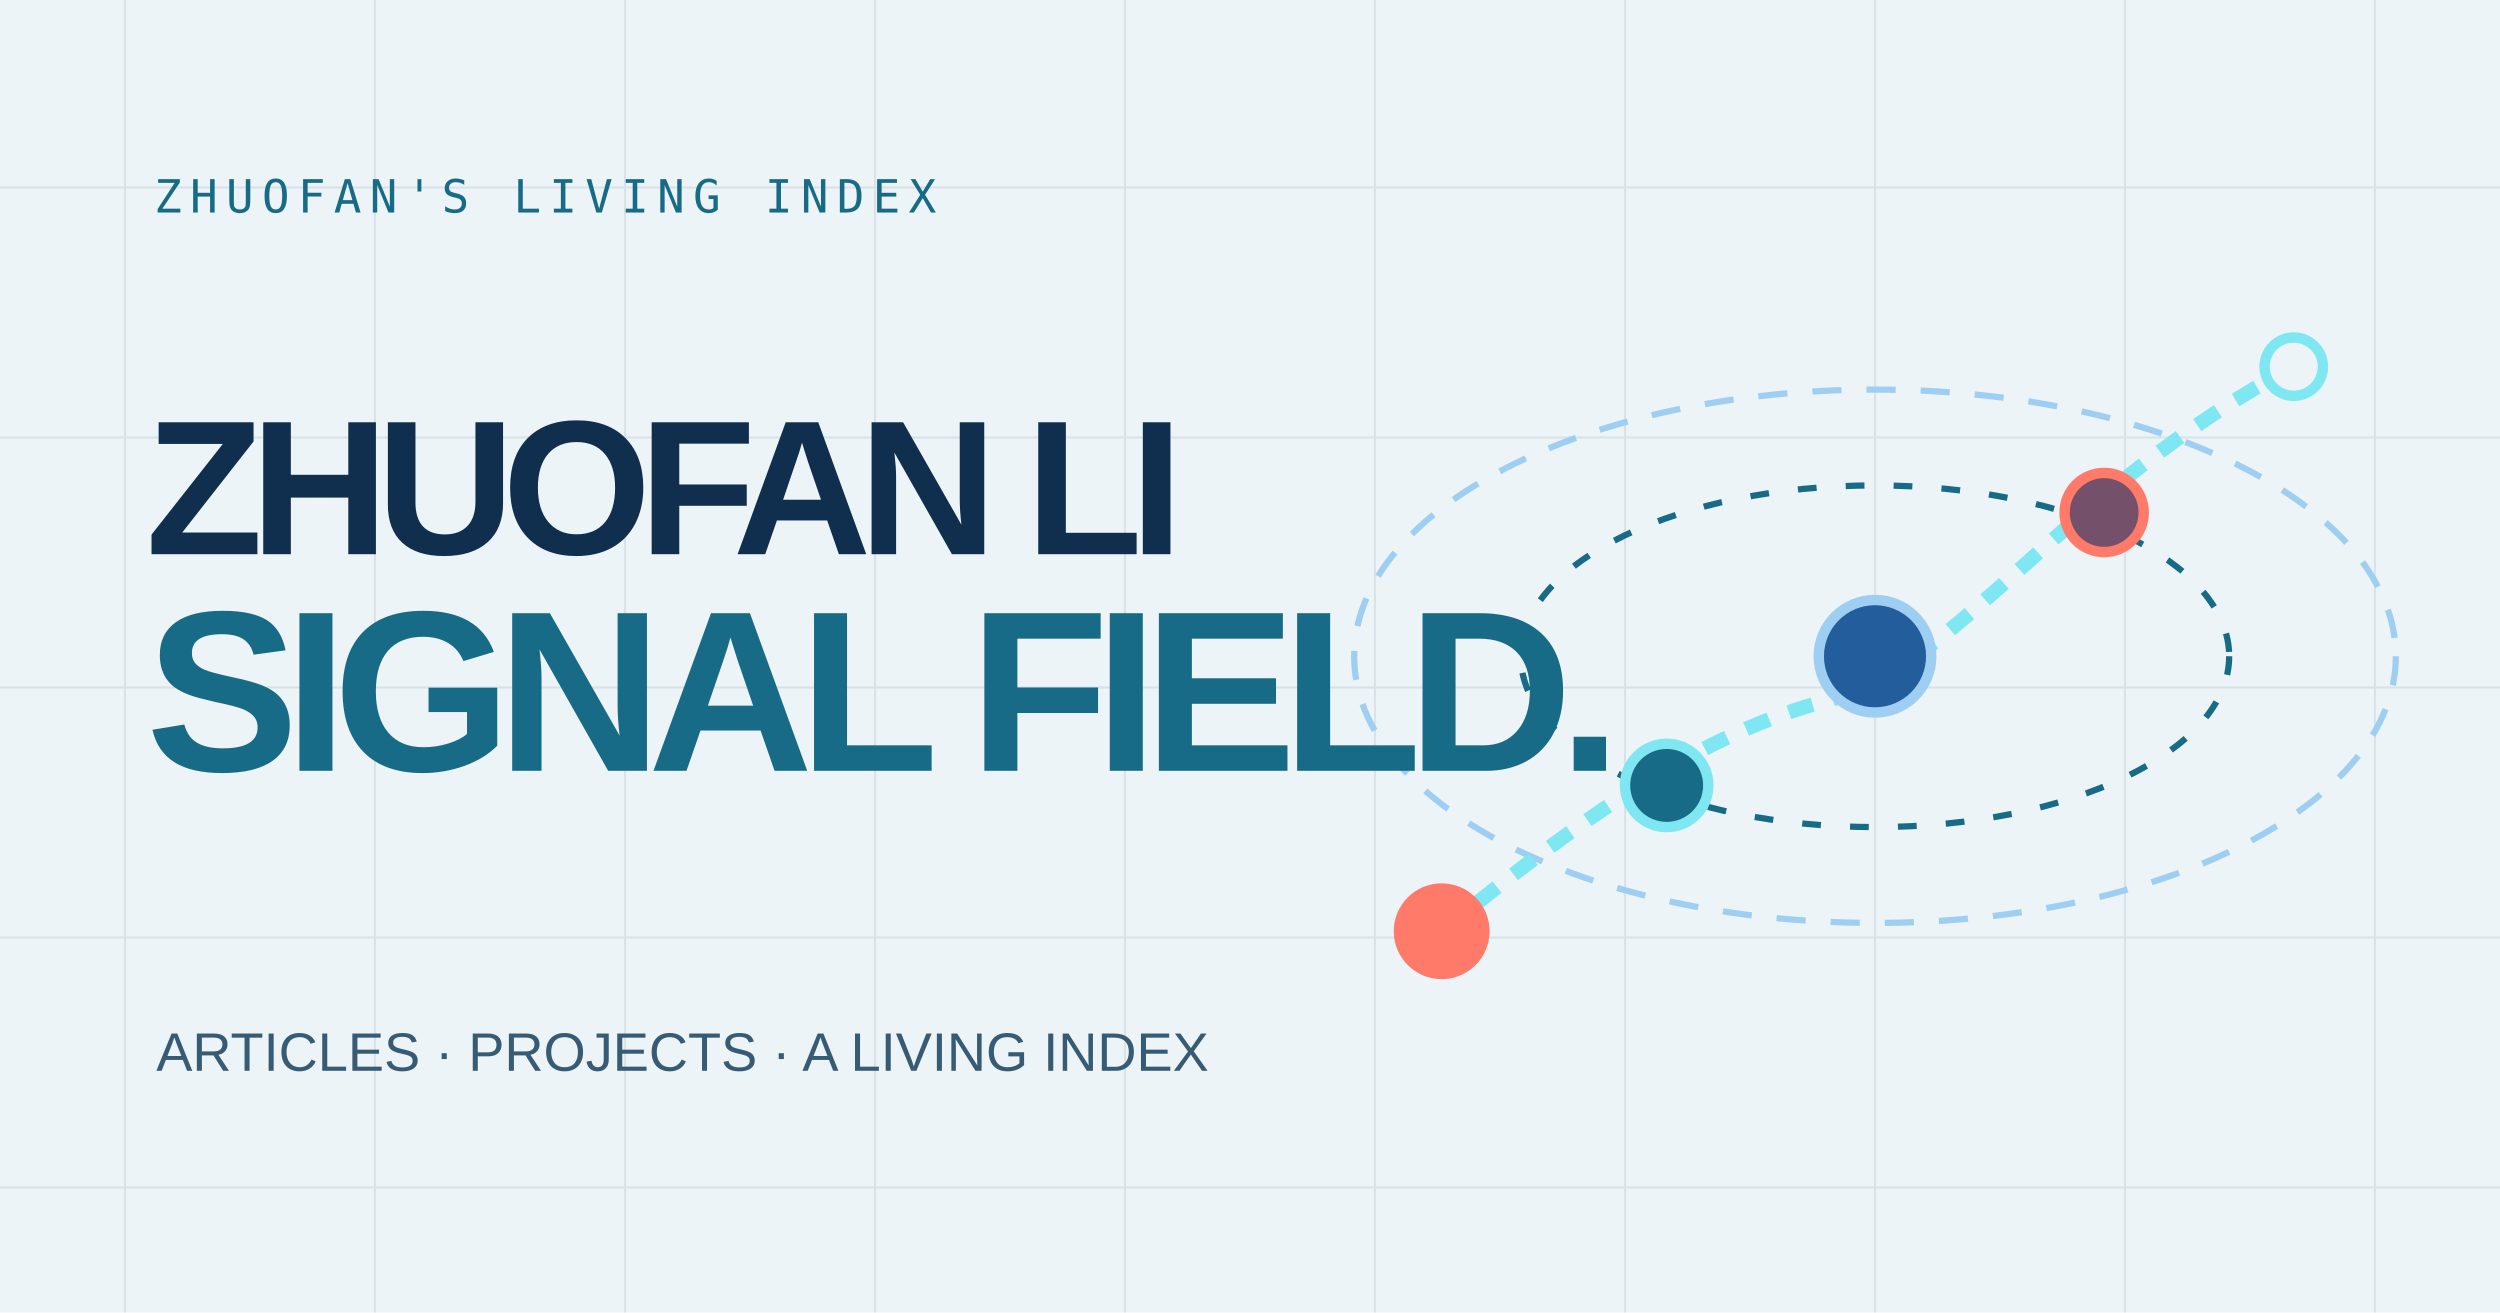
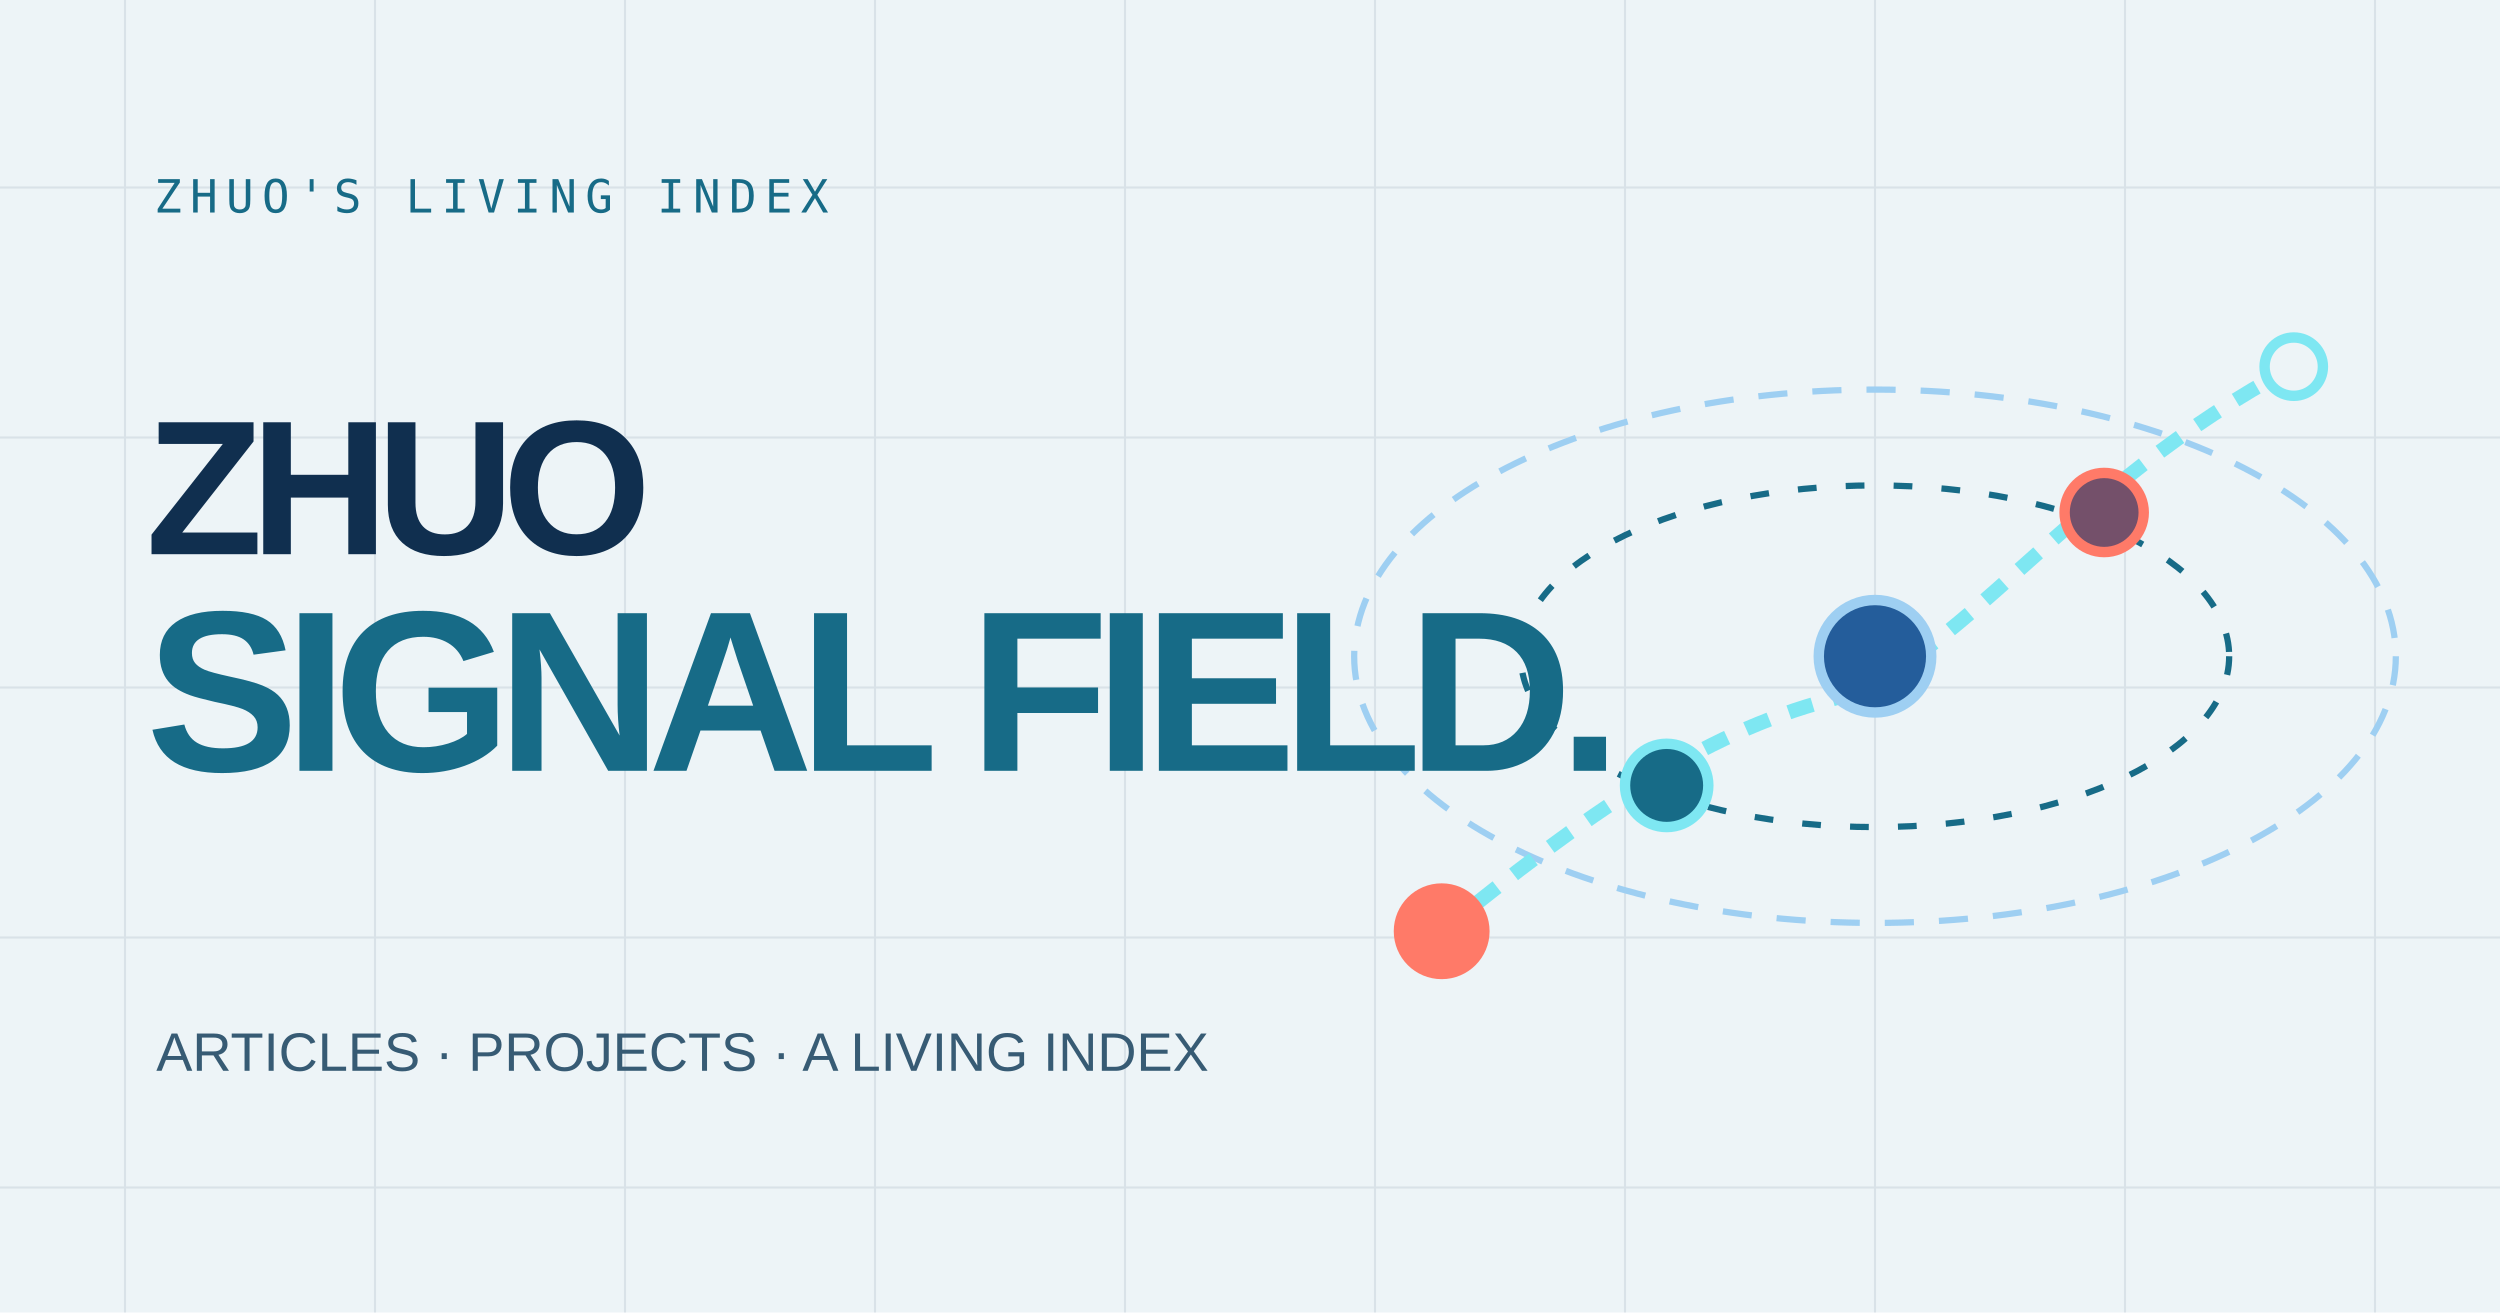
<svg xmlns="http://www.w3.org/2000/svg" width="1200" height="630" viewBox="0 0 1200 630">
  <rect width="1200" height="630" fill="#edf4f7" />
  <path d="M60 0v630M180 0v630M300 0v630M420 0v630M540 0v630M660 0v630M780 0v630M900 0v630M1020 0v630M1140 0v630M0 90h1200M0 210h1200M0 330h1200M0 450h1200M0 570h1200" stroke="#102f4f" stroke-opacity=".09" />
  <ellipse cx="900" cy="315" rx="250" ry="128" fill="none" stroke="#9ecff2" stroke-width="3" stroke-dasharray="14 12" />
  <ellipse cx="900" cy="315" rx="170" ry="82" fill="none" stroke="#176b87" stroke-width="3" stroke-dasharray="9 14" />
  <path d="M692 447C761 391 817 352 878 336s113-102 223-160" fill="none" stroke="#7ee7f2" stroke-width="7" stroke-dasharray="12 10" />
  <circle cx="692" cy="447" r="23" fill="#ff7a68" />
  <circle cx="800" cy="377" r="20" fill="#176b87" stroke="#7ee7f2" stroke-width="5" />
  <circle cx="900" cy="315" r="27" fill="#245d9b" stroke="#9ecff2" stroke-width="5" />
  <circle cx="1010" cy="246" r="19" fill="#74506a" stroke="#ff7a68" stroke-width="5" />
  <circle cx="1101" cy="176" r="14" fill="#edf4f7" stroke="#7ee7f2" stroke-width="5" />
-   <text x="74" y="102" fill="#176b87" font-family="monospace" font-size="22" letter-spacing="4">ZHUOFAN'S LIVING INDEX</text>
-   <text x="70" y="266" fill="#102f4f" font-family="Arial, sans-serif" font-weight="700" font-size="92" letter-spacing="-6">ZHUOFAN LI</text>
+   <text x="74" y="102" fill="#176b87" font-family="monospace" font-size="22" letter-spacing="4">ZHUO'S LIVING INDEX</text>
+   <text x="70" y="266" fill="#102f4f" font-family="Arial, sans-serif" font-weight="700" font-size="92" letter-spacing="-6">ZHUO</text>
  <text x="70" y="370" fill="#176b87" font-family="Arial, sans-serif" font-weight="700" font-size="110" letter-spacing="-7">SIGNAL FIELD.</text>
  <text x="75" y="514" fill="#375b74" font-family="Arial, sans-serif" font-size="26">ARTICLES · PROJECTS · A LIVING INDEX</text>
</svg>
